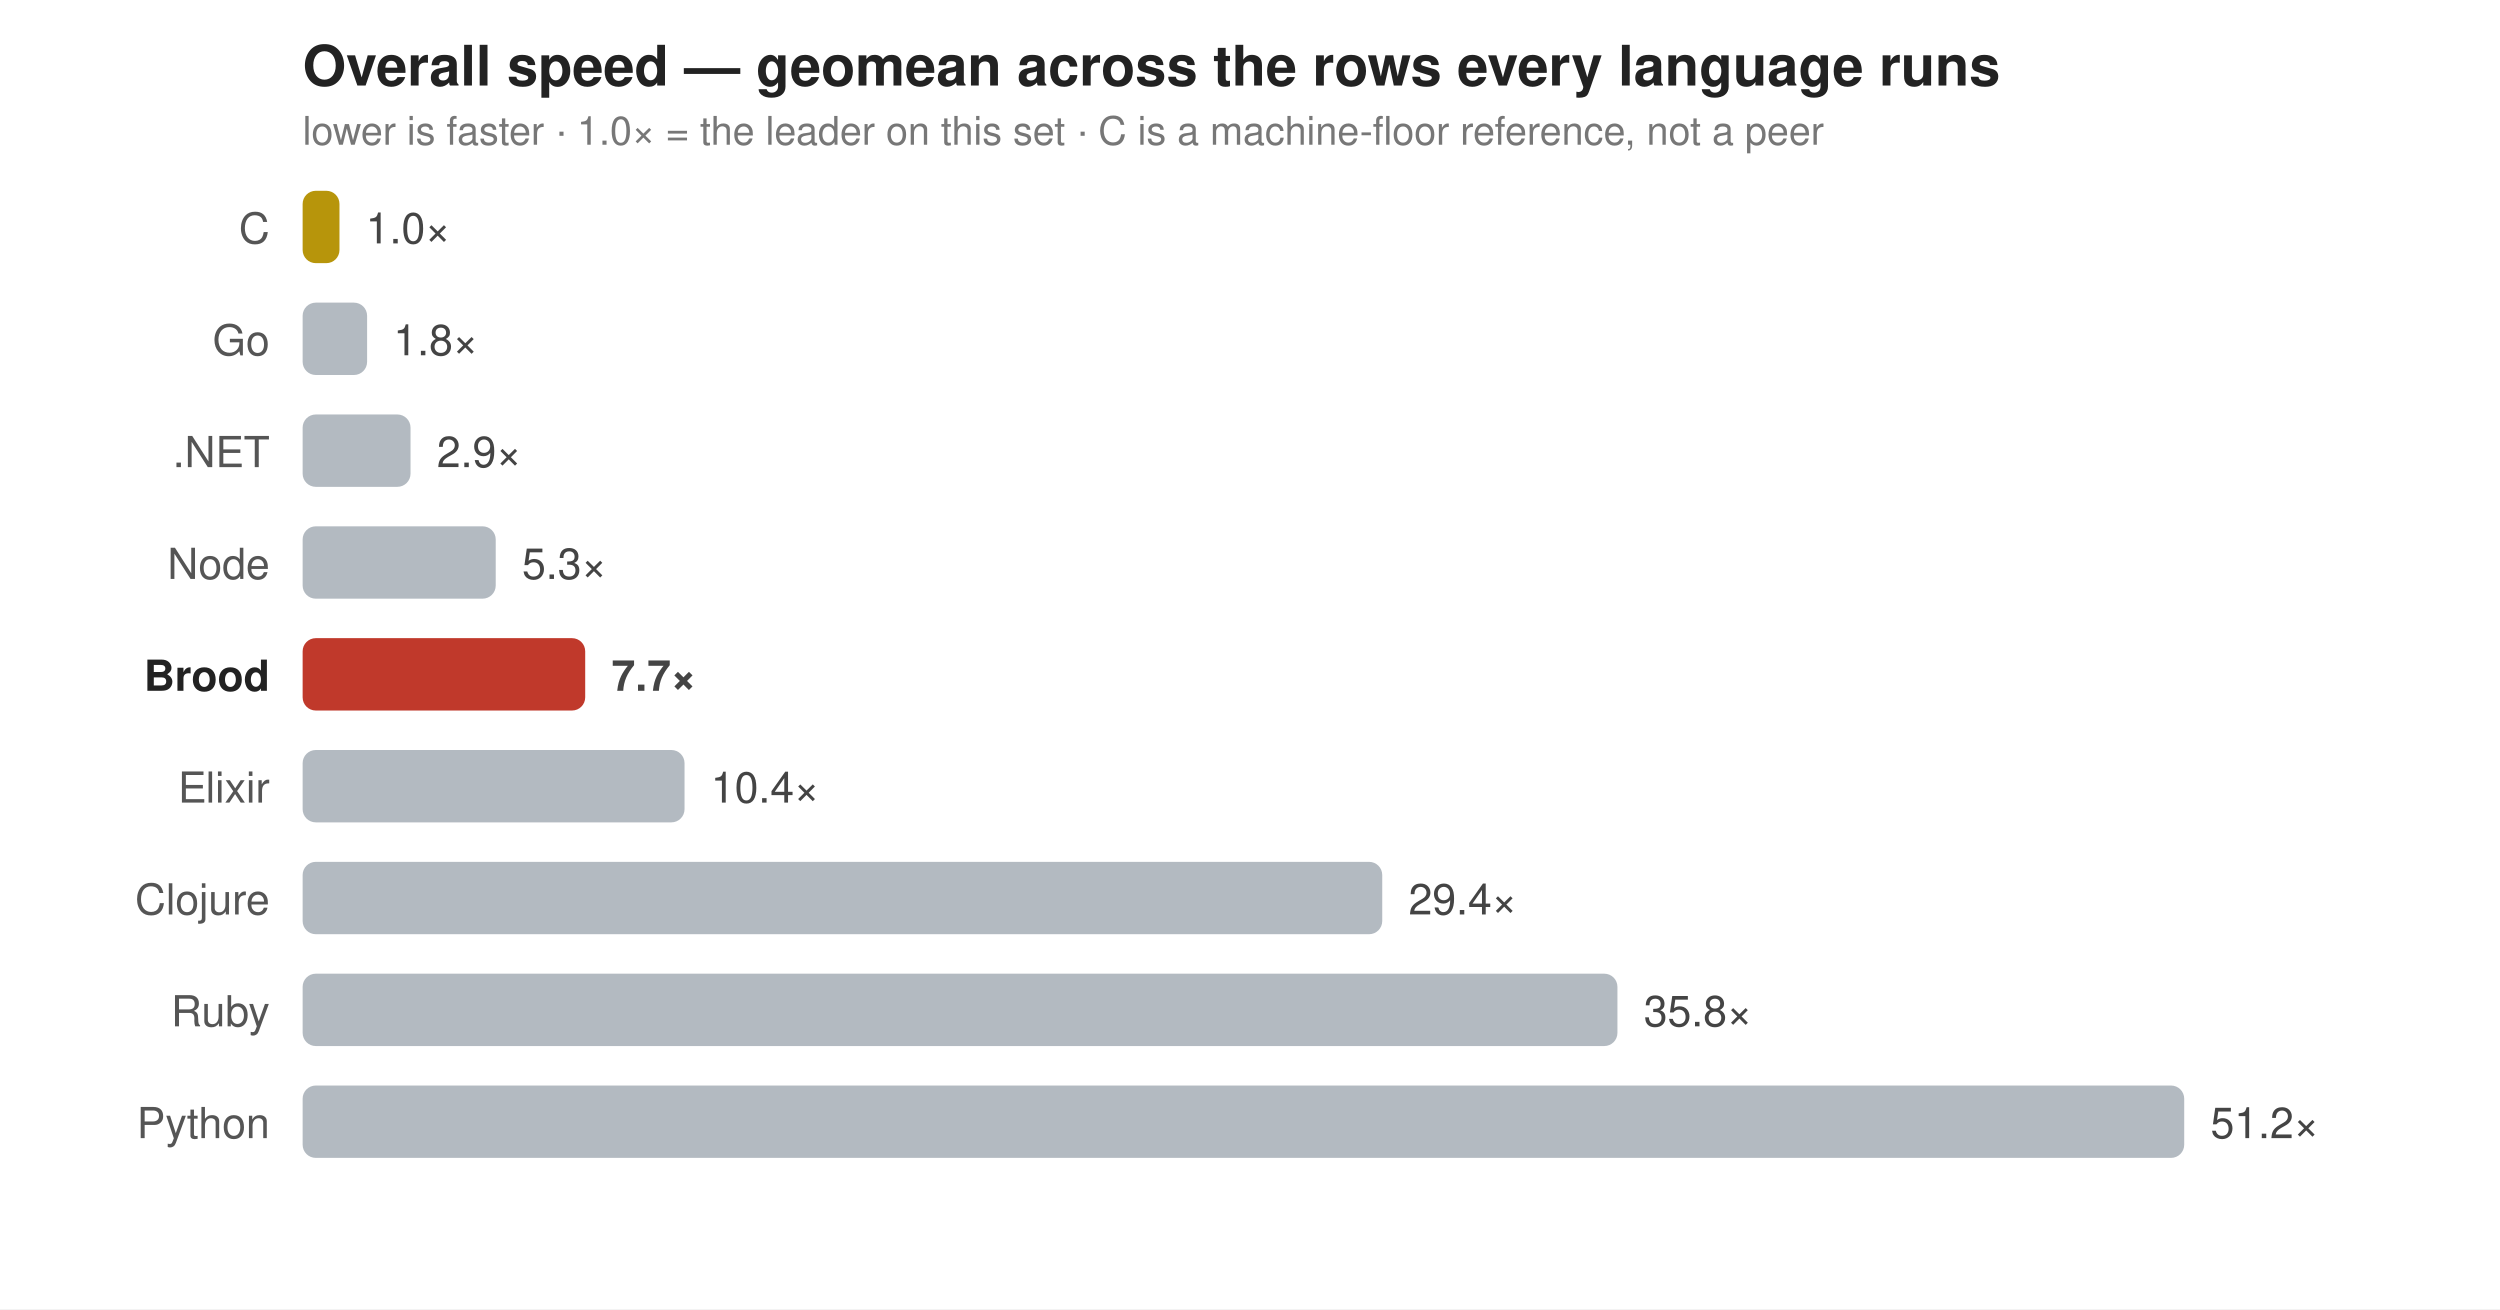
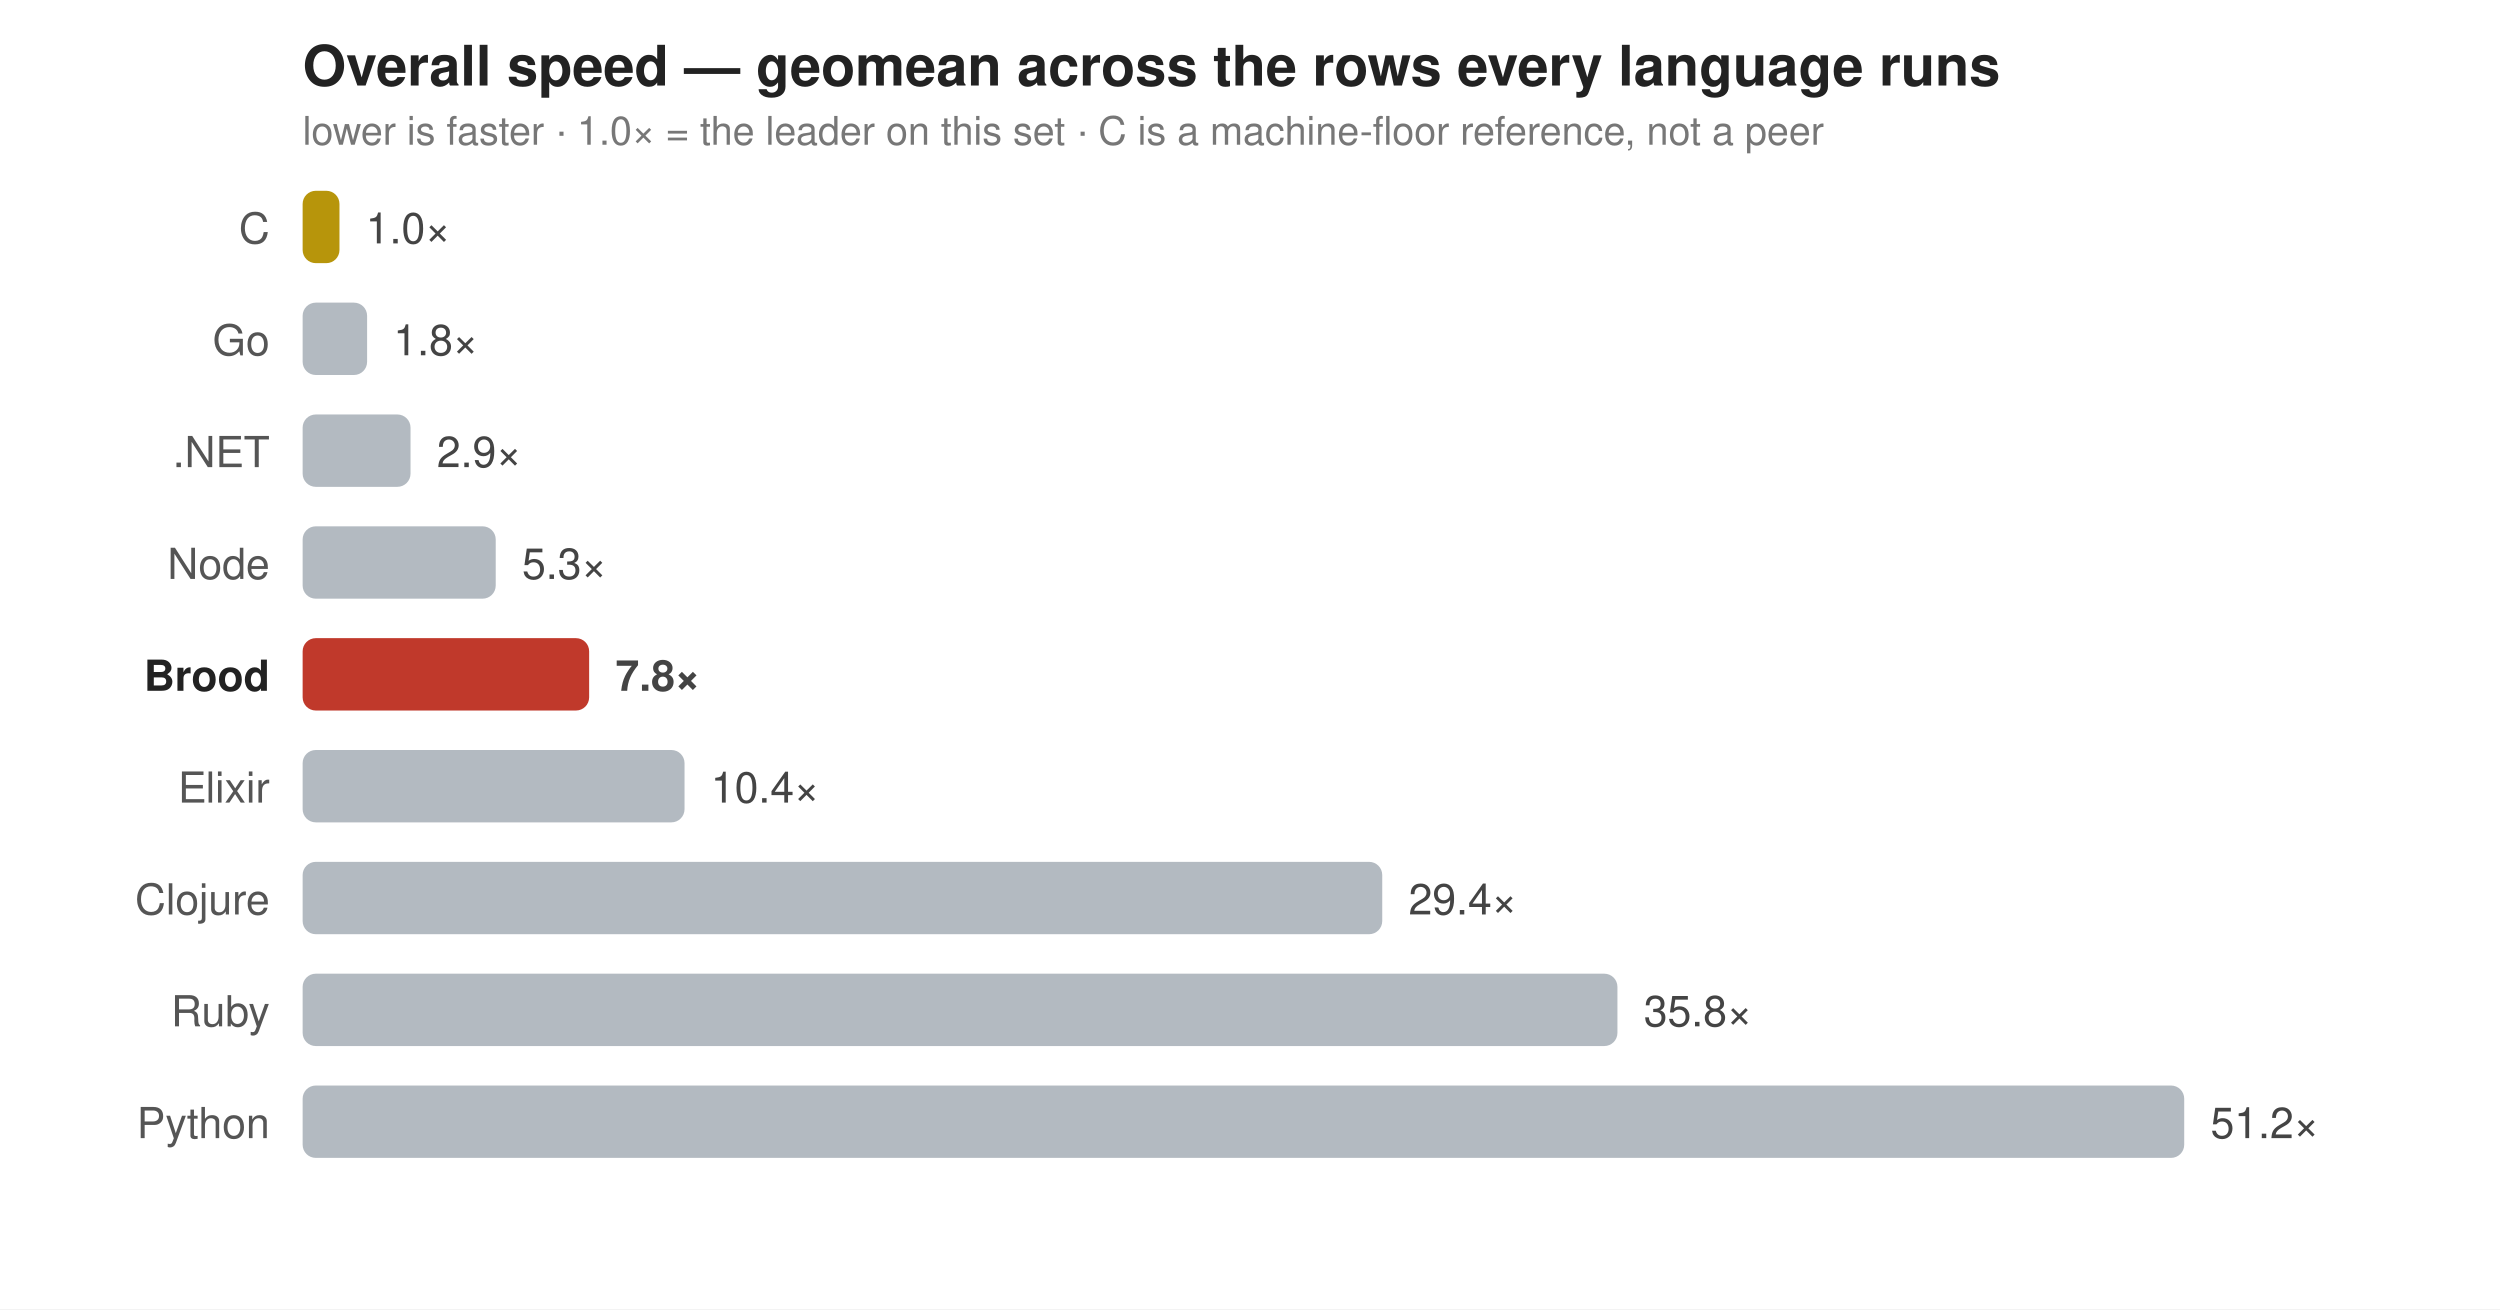
<svg xmlns="http://www.w3.org/2000/svg" width="760" height="398" viewBox="0 0 760 398" font-family="system-ui,Segoe UI,Helvetica,Arial,sans-serif">
  <rect width="760" height="398" fill="#ffffff" />
  <text x="92" y="26" font-size="17" font-weight="700" fill="#222">Overall speed — geomean across the rows every language runs</text>
  <text x="92" y="44" font-size="12" fill="#777">lower is faster · 1.0× = the leader on this set · C is a machine-floor reference, not a peer</text>
  <rect x="92" y="58" width="11.2" height="22" rx="4" fill="#b7950b" />
  <text x="82" y="74" text-anchor="end" font-size="13" font-weight="500" fill="#555">C</text>
  <text x="111.2" y="74" font-size="13" font-weight="400" fill="#444">1.0×</text>
  <rect x="92" y="92" width="19.6" height="22" rx="4" fill="#b3bac1" />
  <text x="82" y="108" text-anchor="end" font-size="13" font-weight="500" fill="#555">Go</text>
  <text x="119.6" y="108" font-size="13" font-weight="400" fill="#444">1.8×</text>
  <rect x="92" y="126" width="32.8" height="22" rx="4" fill="#b3bac1" />
  <text x="82" y="142" text-anchor="end" font-size="13" font-weight="500" fill="#555">.NET</text>
  <text x="132.8" y="142" font-size="13" font-weight="400" fill="#444">2.9×</text>
  <rect x="92" y="160" width="58.7" height="22" rx="4" fill="#b3bac1" />
  <text x="82" y="176" text-anchor="end" font-size="13" font-weight="500" fill="#555">Node</text>
  <text x="158.7" y="176" font-size="13" font-weight="400" fill="#444">5.3×</text>
-   <rect x="92" y="194" width="85.9" height="22" rx="4" fill="#c0392b" />
+   <rect x="92" y="194" width="87.1" height="22" rx="4" fill="#c0392b" />
  <text x="82" y="210" text-anchor="end" font-size="13" font-weight="700" fill="#222">Brood</text>
-   <text x="185.9" y="210" font-size="13" font-weight="700" fill="#444">7.7×</text>
+   <text x="187.1" y="210" font-size="13" font-weight="700" fill="#444">7.8×</text>
  <rect x="92" y="228" width="116.1" height="22" rx="4" fill="#b3bac1" />
  <text x="82" y="244" text-anchor="end" font-size="13" font-weight="500" fill="#555">Elixir</text>
  <text x="216.1" y="244" font-size="13" font-weight="400" fill="#444">10.4×</text>
  <rect x="92" y="262" width="328.2" height="22" rx="4" fill="#b3bac1" />
  <text x="82" y="278" text-anchor="end" font-size="13" font-weight="500" fill="#555">Clojure</text>
  <text x="428.2" y="278" font-size="13" font-weight="400" fill="#444">29.4×</text>
  <rect x="92" y="296" width="399.7" height="22" rx="4" fill="#b3bac1" />
  <text x="82" y="312" text-anchor="end" font-size="13" font-weight="500" fill="#555">Ruby</text>
  <text x="499.7" y="312" font-size="13" font-weight="400" fill="#444">35.8×</text>
  <rect x="92" y="330" width="572.0" height="22" rx="4" fill="#b3bac1" />
  <text x="82" y="346" text-anchor="end" font-size="13" font-weight="500" fill="#555">Python</text>
  <text x="672.0" y="346" font-size="13" font-weight="400" fill="#444">51.2×</text>
</svg>
